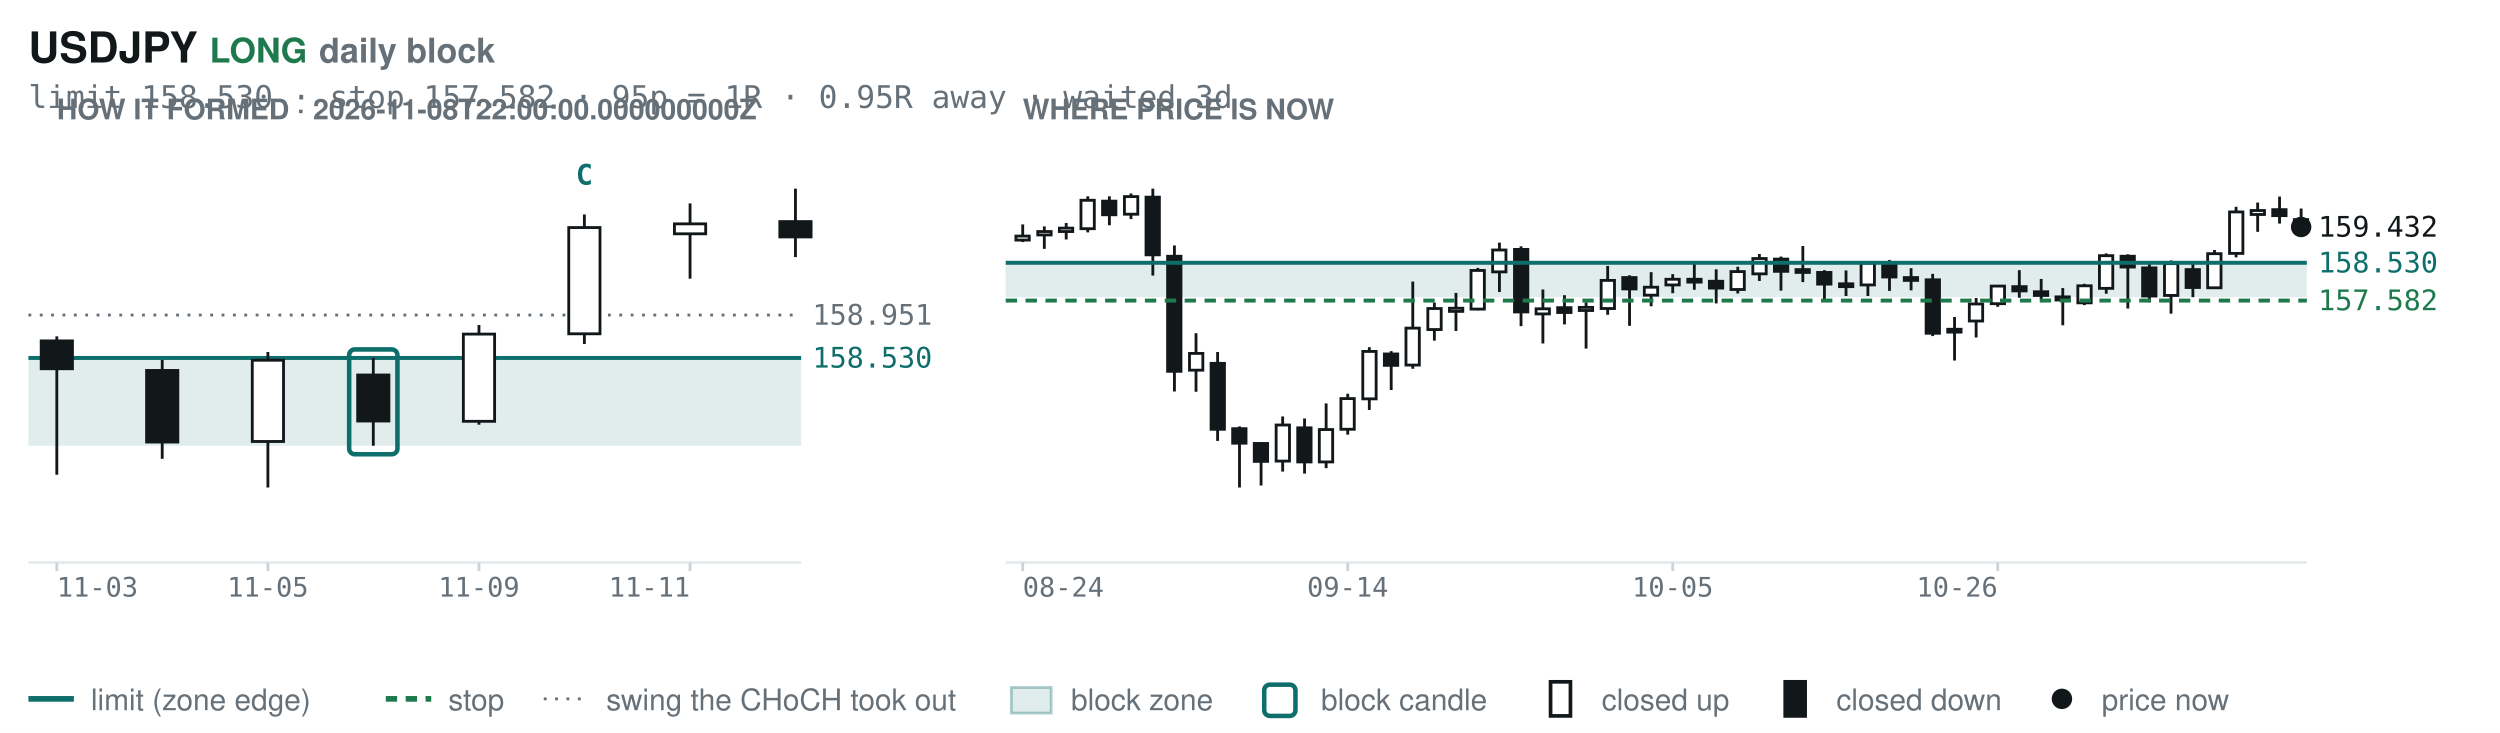
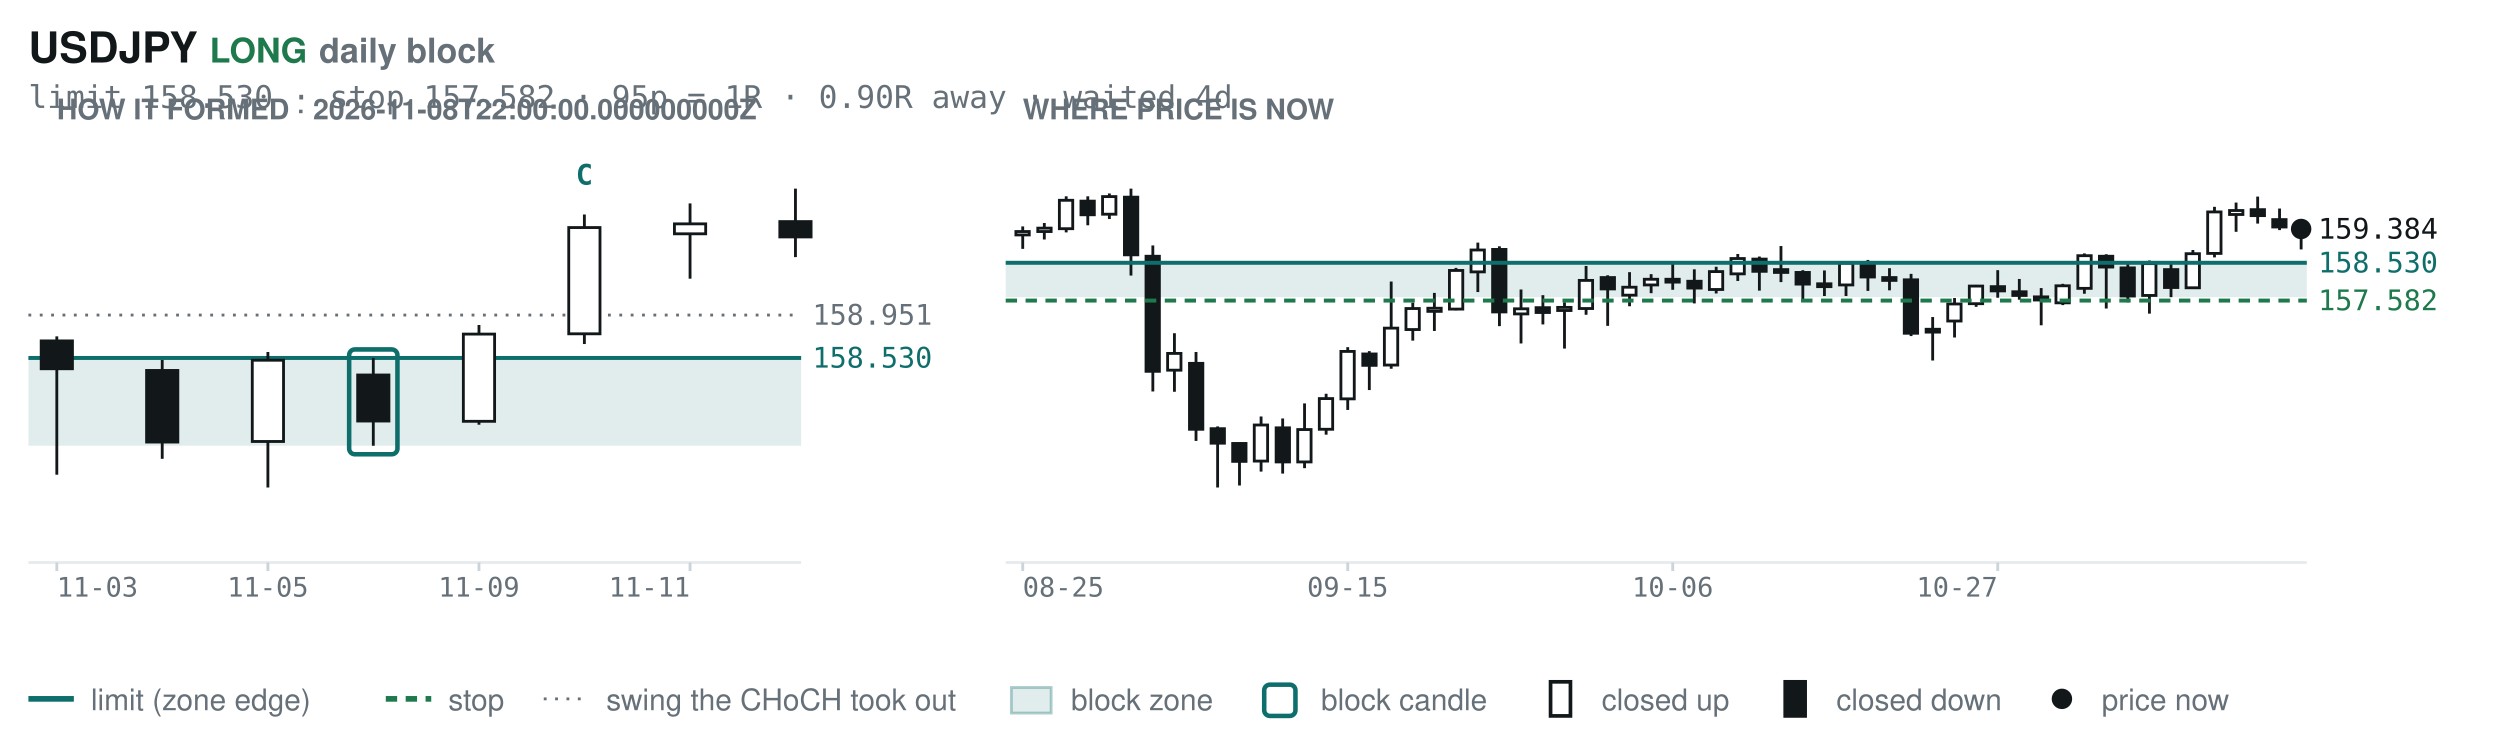
<svg xmlns="http://www.w3.org/2000/svg" viewBox="0 0 880 258" width="880" height="258" role="img" aria-label="USDJPY long order block: the candles that formed it, and where price is now">
  <rect width="880" height="258" fill="#FFFFFF" />
  <text x="10" y="22" fill="#12171A" font-family="system-ui,-apple-system,Segoe UI,Helvetica,Arial,sans-serif" font-size="15" font-weight="700">USDJPY <tspan fill="#1E7A4C" font-size="12">LONG</tspan>
    <tspan fill="#667078" font-size="12">daily block</tspan>
  </text>
-   <text x="10" y="38" fill="#667078" font-family="ui-monospace,SFMono-Regular,Menlo,Consolas,monospace" font-size="11">limit 158.530 · stop 157.582 · 95p = 1R · 0.95R away · waited 3d</text>
+   <text x="10" y="38" fill="#667078" font-family="ui-monospace,SFMono-Regular,Menlo,Consolas,monospace" font-size="11">limit 158.530 · stop 157.582 · 95p = 1R · 0.90R away · waited 4d</text>
  <text x="20" y="42" fill="#667078" font-family="system-ui,-apple-system,Segoe UI,Helvetica,Arial,sans-serif" font-size="10" font-weight="600">HOW IT FORMED · 2026-11-08T22:00:00.000000000Z</text>
  <text x="360" y="42" fill="#667078" font-family="system-ui,-apple-system,Segoe UI,Helvetica,Arial,sans-serif" font-size="10" font-weight="600">WHERE PRICE IS NOW</text>
  <rect x="10.0" y="126.0" width="272.0" height="30.9" fill="#0E6E6B1F" />
  <line x1="10.0" y1="110.9" x2="282.0" y2="110.9" stroke="#667078" stroke-width="1" stroke-dasharray="1 3" />
  <line x1="10.0" y1="126.0" x2="282.0" y2="126.0" stroke="#0E6E6B" stroke-width="1.4" />
  <line x1="20.0" y1="118.4" x2="20.0" y2="167.1" stroke="#12171A" stroke-width="1" />
  <rect x="14.5" y="120.0" width="11.0" height="9.8" fill="#12171A" stroke="#12171A" stroke-width="1" />
  <line x1="57.1" y1="126.7" x2="57.1" y2="161.5" stroke="#12171A" stroke-width="1" />
  <rect x="51.6" y="130.4" width="11.0" height="25.2" fill="#12171A" stroke="#12171A" stroke-width="1" />
  <line x1="94.3" y1="123.9" x2="94.3" y2="171.6" stroke="#12171A" stroke-width="1" />
  <rect x="88.8" y="126.8" width="11.0" height="28.6" fill="#FFFFFF" stroke="#12171A" stroke-width="1" />
  <line x1="131.4" y1="126.0" x2="131.4" y2="156.9" stroke="#12171A" stroke-width="1" />
  <rect x="125.9" y="132.0" width="11.0" height="16.2" fill="#12171A" stroke="#12171A" stroke-width="1" />
  <line x1="168.6" y1="114.4" x2="168.6" y2="149.5" stroke="#12171A" stroke-width="1" />
  <rect x="163.1" y="117.6" width="11.0" height="30.7" fill="#FFFFFF" stroke="#12171A" stroke-width="1" />
  <line x1="205.7" y1="75.5" x2="205.7" y2="121.1" stroke="#12171A" stroke-width="1" />
  <rect x="200.2" y="80.1" width="11.0" height="37.4" fill="#FFFFFF" stroke="#12171A" stroke-width="1" />
  <line x1="242.9" y1="71.6" x2="242.9" y2="98.1" stroke="#12171A" stroke-width="1" />
  <rect x="237.4" y="78.8" width="11.0" height="3.5" fill="#FFFFFF" stroke="#12171A" stroke-width="1" />
  <line x1="280.0" y1="66.4" x2="280.0" y2="90.5" stroke="#12171A" stroke-width="1" />
  <rect x="274.5" y="78.0" width="11.0" height="5.4" fill="#12171A" stroke="#12171A" stroke-width="1" />
  <rect x="122.9" y="123.0" width="17.0" height="36.9" fill="none" stroke="#0E6E6B" stroke-width="1.6" rx="2" />
  <text x="205.7" y="65" fill="#0E6E6B" text-anchor="middle" font-family="ui-monospace,SFMono-Regular,Menlo,Consolas,monospace" font-size="10" font-weight="700">C</text>
  <line x1="10.0" y1="198.0" x2="282.0" y2="198.0" stroke="#E6EBEE" stroke-width="1" />
  <line x1="20.0" y1="198.0" x2="20.0" y2="201.0" stroke="#CBD4D9" stroke-width="1" />
  <text x="20.0" y="210.0" fill="#667078" text-anchor="start" font-family="ui-monospace,SFMono-Regular,Menlo,Consolas,monospace" font-size="9.5">11-03</text>
  <line x1="94.3" y1="198.0" x2="94.3" y2="201.0" stroke="#CBD4D9" stroke-width="1" />
  <text x="94.3" y="210.0" fill="#667078" text-anchor="middle" font-family="ui-monospace,SFMono-Regular,Menlo,Consolas,monospace" font-size="9.5">11-05</text>
  <line x1="168.6" y1="198.0" x2="168.6" y2="201.0" stroke="#CBD4D9" stroke-width="1" />
  <text x="168.6" y="210.0" fill="#667078" text-anchor="middle" font-family="ui-monospace,SFMono-Regular,Menlo,Consolas,monospace" font-size="9.5">11-09</text>
  <line x1="242.9" y1="198.0" x2="242.9" y2="201.0" stroke="#CBD4D9" stroke-width="1" />
  <text x="242.9" y="210.0" fill="#667078" text-anchor="end" font-family="ui-monospace,SFMono-Regular,Menlo,Consolas,monospace" font-size="9.5">11-11</text>
  <text x="286.0" y="129.4" fill="#0E6E6B" font-family="ui-monospace,SFMono-Regular,Menlo,Consolas,monospace" font-size="10">158.530</text>
  <text x="286.0" y="114.3" fill="#667078" font-family="ui-monospace,SFMono-Regular,Menlo,Consolas,monospace" font-size="10">158.951</text>
  <rect x="354.0" y="92.5" width="458.0" height="12.1" fill="#0E6E6B1F" />
-   <line x1="360.0" y1="79.0" x2="360.0" y2="85.2" stroke="#12171A" stroke-width="1" />
-   <rect x="357.6" y="83.1" width="4.7" height="1.4" fill="#FFFFFF" stroke="#12171A" stroke-width="1" />
-   <line x1="367.6" y1="79.7" x2="367.6" y2="87.6" stroke="#12171A" stroke-width="1" />
-   <rect x="365.3" y="81.5" width="4.7" height="1.2" fill="#FFFFFF" stroke="#12171A" stroke-width="1" />
-   <line x1="375.3" y1="78.5" x2="375.3" y2="84.3" stroke="#12171A" stroke-width="1" />
-   <rect x="372.9" y="80.3" width="4.7" height="1.2" fill="#FFFFFF" stroke="#12171A" stroke-width="1" />
-   <line x1="382.9" y1="69.1" x2="382.9" y2="81.8" stroke="#12171A" stroke-width="1" />
-   <rect x="380.5" y="70.5" width="4.7" height="10.0" fill="#FFFFFF" stroke="#12171A" stroke-width="1" />
-   <line x1="390.5" y1="69.1" x2="390.5" y2="79.3" stroke="#12171A" stroke-width="1" />
-   <rect x="388.1" y="70.8" width="4.7" height="4.8" fill="#12171A" stroke="#12171A" stroke-width="1" />
-   <line x1="398.1" y1="68.1" x2="398.1" y2="77.1" stroke="#12171A" stroke-width="1" />
-   <rect x="395.8" y="69.2" width="4.7" height="6.2" fill="#FFFFFF" stroke="#12171A" stroke-width="1" />
-   <line x1="405.8" y1="66.4" x2="405.8" y2="97.0" stroke="#12171A" stroke-width="1" />
-   <rect x="403.4" y="69.4" width="4.7" height="20.3" fill="#12171A" stroke="#12171A" stroke-width="1" />
-   <line x1="413.4" y1="86.4" x2="413.4" y2="137.8" stroke="#12171A" stroke-width="1" />
-   <rect x="411.0" y="90.2" width="4.7" height="40.5" fill="#12171A" stroke="#12171A" stroke-width="1" />
-   <line x1="421.0" y1="117.3" x2="421.0" y2="137.9" stroke="#12171A" stroke-width="1" />
-   <rect x="418.7" y="124.4" width="4.7" height="5.9" fill="#FFFFFF" stroke="#12171A" stroke-width="1" />
-   <line x1="428.6" y1="123.9" x2="428.6" y2="155.2" stroke="#12171A" stroke-width="1" />
-   <rect x="426.3" y="127.9" width="4.7" height="23.2" fill="#12171A" stroke="#12171A" stroke-width="1" />
-   <line x1="436.3" y1="150.1" x2="436.3" y2="171.6" stroke="#12171A" stroke-width="1" />
-   <rect x="433.9" y="150.9" width="4.7" height="5.1" fill="#12171A" stroke="#12171A" stroke-width="1" />
-   <line x1="443.9" y1="155.7" x2="443.9" y2="170.9" stroke="#12171A" stroke-width="1" />
-   <rect x="441.5" y="156.1" width="4.7" height="6.3" fill="#12171A" stroke="#12171A" stroke-width="1" />
-   <line x1="451.5" y1="146.6" x2="451.5" y2="166.0" stroke="#12171A" stroke-width="1" />
-   <rect x="449.2" y="149.6" width="4.7" height="12.7" fill="#FFFFFF" stroke="#12171A" stroke-width="1" />
-   <line x1="459.2" y1="147.3" x2="459.2" y2="166.7" stroke="#12171A" stroke-width="1" />
-   <rect x="456.8" y="150.6" width="4.7" height="12.0" fill="#12171A" stroke="#12171A" stroke-width="1" />
-   <line x1="466.8" y1="142.0" x2="466.8" y2="164.8" stroke="#12171A" stroke-width="1" />
-   <rect x="464.4" y="151.2" width="4.7" height="11.4" fill="#FFFFFF" stroke="#12171A" stroke-width="1" />
-   <line x1="474.4" y1="138.6" x2="474.4" y2="153.0" stroke="#12171A" stroke-width="1" />
-   <rect x="472.0" y="140.3" width="4.7" height="10.8" fill="#FFFFFF" stroke="#12171A" stroke-width="1" />
-   <line x1="482.0" y1="122.2" x2="482.0" y2="144.3" stroke="#12171A" stroke-width="1" />
-   <rect x="479.7" y="123.7" width="4.7" height="16.7" fill="#FFFFFF" stroke="#12171A" stroke-width="1" />
-   <line x1="489.7" y1="123.6" x2="489.7" y2="137.3" stroke="#12171A" stroke-width="1" />
-   <rect x="487.3" y="124.6" width="4.7" height="4.0" fill="#12171A" stroke="#12171A" stroke-width="1" />
-   <line x1="497.3" y1="99.1" x2="497.3" y2="129.8" stroke="#12171A" stroke-width="1" />
-   <rect x="494.9" y="115.5" width="4.7" height="13.0" fill="#FFFFFF" stroke="#12171A" stroke-width="1" />
-   <line x1="504.9" y1="106.5" x2="504.9" y2="119.9" stroke="#12171A" stroke-width="1" />
-   <rect x="502.6" y="108.6" width="4.7" height="7.4" fill="#FFFFFF" stroke="#12171A" stroke-width="1" />
-   <line x1="512.5" y1="103.1" x2="512.5" y2="116.5" stroke="#12171A" stroke-width="1" />
-   <rect x="510.2" y="108.5" width="4.7" height="1.1" fill="#FFFFFF" stroke="#12171A" stroke-width="1" />
-   <line x1="520.2" y1="94.3" x2="520.2" y2="109.2" stroke="#12171A" stroke-width="1" />
-   <rect x="517.8" y="95.2" width="4.7" height="13.6" fill="#FFFFFF" stroke="#12171A" stroke-width="1" />
-   <line x1="527.8" y1="85.4" x2="527.8" y2="102.8" stroke="#12171A" stroke-width="1" />
-   <rect x="525.4" y="88.0" width="4.7" height="7.7" fill="#FFFFFF" stroke="#12171A" stroke-width="1" />
-   <line x1="535.4" y1="86.7" x2="535.4" y2="114.8" stroke="#12171A" stroke-width="1" />
-   <rect x="533.1" y="87.8" width="4.7" height="22.0" fill="#12171A" stroke="#12171A" stroke-width="1" />
-   <line x1="543.1" y1="101.9" x2="543.1" y2="120.9" stroke="#12171A" stroke-width="1" />
-   <rect x="540.7" y="108.7" width="4.7" height="1.8" fill="#FFFFFF" stroke="#12171A" stroke-width="1" />
-   <line x1="550.7" y1="103.9" x2="550.7" y2="114.2" stroke="#12171A" stroke-width="1" />
-   <rect x="548.3" y="108.3" width="4.7" height="1.7" fill="#12171A" stroke="#12171A" stroke-width="1" />
-   <line x1="558.3" y1="106.4" x2="558.3" y2="122.7" stroke="#12171A" stroke-width="1" />
-   <rect x="555.9" y="108.2" width="4.7" height="1.1" fill="#FFFFFF" stroke="#12171A" stroke-width="1" />
-   <line x1="565.9" y1="93.6" x2="565.9" y2="110.8" stroke="#12171A" stroke-width="1" />
-   <rect x="563.6" y="98.7" width="4.7" height="9.9" fill="#FFFFFF" stroke="#12171A" stroke-width="1" />
-   <line x1="573.6" y1="96.9" x2="573.6" y2="114.7" stroke="#12171A" stroke-width="1" />
-   <rect x="571.2" y="97.7" width="4.7" height="4.0" fill="#12171A" stroke="#12171A" stroke-width="1" />
-   <line x1="581.2" y1="95.8" x2="581.2" y2="107.8" stroke="#12171A" stroke-width="1" />
-   <rect x="578.8" y="101.1" width="4.7" height="2.8" fill="#FFFFFF" stroke="#12171A" stroke-width="1" />
-   <line x1="588.8" y1="96.5" x2="588.8" y2="103.2" stroke="#12171A" stroke-width="1" />
-   <rect x="586.4" y="98.3" width="4.7" height="2.0" fill="#FFFFFF" stroke="#12171A" stroke-width="1" />
-   <line x1="596.4" y1="92.8" x2="596.4" y2="102.0" stroke="#12171A" stroke-width="1" />
-   <rect x="594.1" y="98.3" width="4.7" height="1.0" fill="#12171A" stroke="#12171A" stroke-width="1" />
-   <line x1="604.1" y1="94.8" x2="604.1" y2="106.8" stroke="#12171A" stroke-width="1" />
-   <rect x="601.7" y="99.0" width="4.7" height="2.4" fill="#12171A" stroke="#12171A" stroke-width="1" />
-   <line x1="611.7" y1="93.9" x2="611.7" y2="103.3" stroke="#12171A" stroke-width="1" />
-   <rect x="609.3" y="95.6" width="4.7" height="6.3" fill="#FFFFFF" stroke="#12171A" stroke-width="1" />
-   <line x1="619.3" y1="89.4" x2="619.3" y2="98.9" stroke="#12171A" stroke-width="1" />
-   <rect x="617.0" y="91.0" width="4.7" height="5.4" fill="#FFFFFF" stroke="#12171A" stroke-width="1" />
-   <line x1="626.9" y1="90.3" x2="626.9" y2="102.3" stroke="#12171A" stroke-width="1" />
-   <rect x="624.6" y="91.2" width="4.7" height="4.3" fill="#12171A" stroke="#12171A" stroke-width="1" />
-   <line x1="634.6" y1="86.6" x2="634.6" y2="99.3" stroke="#12171A" stroke-width="1" />
-   <rect x="632.2" y="94.9" width="4.7" height="1.0" fill="#12171A" stroke="#12171A" stroke-width="1" />
-   <line x1="642.2" y1="95.1" x2="642.2" y2="106.3" stroke="#12171A" stroke-width="1" />
-   <rect x="639.8" y="95.9" width="4.7" height="4.1" fill="#12171A" stroke="#12171A" stroke-width="1" />
-   <line x1="649.8" y1="95.2" x2="649.8" y2="104.2" stroke="#12171A" stroke-width="1" />
-   <rect x="647.5" y="99.9" width="4.7" height="1.0" fill="#FFFFFF" stroke="#12171A" stroke-width="1" />
-   <line x1="657.5" y1="92.2" x2="657.5" y2="104.2" stroke="#12171A" stroke-width="1" />
-   <rect x="655.1" y="92.6" width="4.7" height="7.7" fill="#FFFFFF" stroke="#12171A" stroke-width="1" />
-   <line x1="665.1" y1="91.5" x2="665.1" y2="102.4" stroke="#12171A" stroke-width="1" />
-   <rect x="662.7" y="93.1" width="4.7" height="4.4" fill="#12171A" stroke="#12171A" stroke-width="1" />
-   <line x1="672.7" y1="94.4" x2="672.7" y2="102.2" stroke="#12171A" stroke-width="1" />
-   <rect x="670.3" y="97.7" width="4.7" height="1.0" fill="#12171A" stroke="#12171A" stroke-width="1" />
-   <line x1="680.3" y1="96.4" x2="680.3" y2="118.3" stroke="#12171A" stroke-width="1" />
-   <rect x="678.0" y="98.5" width="4.7" height="18.8" fill="#12171A" stroke="#12171A" stroke-width="1" />
-   <line x1="688.0" y1="111.6" x2="688.0" y2="126.9" stroke="#12171A" stroke-width="1" />
-   <rect x="685.6" y="115.9" width="4.7" height="1.0" fill="#FFFFFF" stroke="#12171A" stroke-width="1" />
-   <line x1="695.6" y1="104.9" x2="695.6" y2="118.8" stroke="#12171A" stroke-width="1" />
-   <rect x="693.2" y="107.0" width="4.7" height="6.0" fill="#FFFFFF" stroke="#12171A" stroke-width="1" />
-   <line x1="703.2" y1="100.3" x2="703.2" y2="108.0" stroke="#12171A" stroke-width="1" />
-   <rect x="700.9" y="100.7" width="4.7" height="6.2" fill="#FFFFFF" stroke="#12171A" stroke-width="1" />
-   <line x1="710.8" y1="95.1" x2="710.8" y2="104.8" stroke="#12171A" stroke-width="1" />
-   <rect x="708.5" y="100.9" width="4.7" height="1.5" fill="#12171A" stroke="#12171A" stroke-width="1" />
-   <line x1="718.5" y1="98.2" x2="718.5" y2="105.5" stroke="#12171A" stroke-width="1" />
-   <rect x="716.1" y="102.7" width="4.7" height="1.3" fill="#12171A" stroke="#12171A" stroke-width="1" />
-   <line x1="726.1" y1="101.4" x2="726.1" y2="114.5" stroke="#12171A" stroke-width="1" />
-   <rect x="723.7" y="104.5" width="4.7" height="1.1" fill="#12171A" stroke="#12171A" stroke-width="1" />
-   <line x1="733.7" y1="99.9" x2="733.7" y2="107.4" stroke="#12171A" stroke-width="1" />
-   <rect x="731.4" y="100.6" width="4.7" height="6.0" fill="#FFFFFF" stroke="#12171A" stroke-width="1" />
-   <line x1="741.4" y1="89.2" x2="741.4" y2="103.4" stroke="#12171A" stroke-width="1" />
-   <rect x="739.0" y="90.0" width="4.7" height="11.5" fill="#FFFFFF" stroke="#12171A" stroke-width="1" />
-   <line x1="749.0" y1="89.5" x2="749.0" y2="108.6" stroke="#12171A" stroke-width="1" />
-   <rect x="746.6" y="90.2" width="4.7" height="3.8" fill="#12171A" stroke="#12171A" stroke-width="1" />
-   <line x1="756.6" y1="92.8" x2="756.6" y2="106.4" stroke="#12171A" stroke-width="1" />
-   <rect x="754.2" y="94.3" width="4.7" height="9.9" fill="#12171A" stroke="#12171A" stroke-width="1" />
-   <line x1="764.2" y1="91.7" x2="764.2" y2="110.4" stroke="#12171A" stroke-width="1" />
-   <rect x="761.9" y="92.8" width="4.7" height="11.2" fill="#FFFFFF" stroke="#12171A" stroke-width="1" />
-   <line x1="771.9" y1="92.5" x2="771.9" y2="104.6" stroke="#12171A" stroke-width="1" />
-   <rect x="769.5" y="94.9" width="4.7" height="6.3" fill="#12171A" stroke="#12171A" stroke-width="1" />
-   <line x1="779.5" y1="88.0" x2="779.5" y2="101.7" stroke="#12171A" stroke-width="1" />
-   <rect x="777.1" y="89.3" width="4.7" height="12.0" fill="#FFFFFF" stroke="#12171A" stroke-width="1" />
-   <line x1="787.1" y1="72.8" x2="787.1" y2="90.6" stroke="#12171A" stroke-width="1" />
-   <rect x="784.8" y="74.6" width="4.7" height="14.6" fill="#FFFFFF" stroke="#12171A" stroke-width="1" />
-   <line x1="794.7" y1="71.3" x2="794.7" y2="81.6" stroke="#12171A" stroke-width="1" />
-   <rect x="792.4" y="74.1" width="4.7" height="1.4" fill="#FFFFFF" stroke="#12171A" stroke-width="1" />
-   <line x1="802.4" y1="69.2" x2="802.4" y2="78.7" stroke="#12171A" stroke-width="1" />
-   <rect x="800.0" y="73.8" width="4.7" height="2.1" fill="#12171A" stroke="#12171A" stroke-width="1" />
-   <line x1="810.0" y1="73.4" x2="810.0" y2="81.0" stroke="#12171A" stroke-width="1" />
-   <rect x="807.6" y="77.3" width="4.7" height="2.6" fill="#12171A" stroke="#12171A" stroke-width="1" />
+   <line x1="360.0" y1="79.7" x2="360.0" y2="87.6" stroke="#12171A" stroke-width="1" />
+   <rect x="357.6" y="81.5" width="4.7" height="1.2" fill="#FFFFFF" stroke="#12171A" stroke-width="1" />
+   <line x1="367.6" y1="78.5" x2="367.6" y2="84.3" stroke="#12171A" stroke-width="1" />
+   <rect x="365.3" y="80.3" width="4.7" height="1.2" fill="#FFFFFF" stroke="#12171A" stroke-width="1" />
+   <line x1="375.3" y1="69.1" x2="375.3" y2="81.8" stroke="#12171A" stroke-width="1" />
+   <rect x="372.9" y="70.5" width="4.7" height="10.0" fill="#FFFFFF" stroke="#12171A" stroke-width="1" />
+   <line x1="382.9" y1="69.1" x2="382.9" y2="79.3" stroke="#12171A" stroke-width="1" />
+   <rect x="380.5" y="70.8" width="4.7" height="4.8" fill="#12171A" stroke="#12171A" stroke-width="1" />
+   <line x1="390.5" y1="68.1" x2="390.5" y2="77.1" stroke="#12171A" stroke-width="1" />
+   <rect x="388.1" y="69.2" width="4.7" height="6.2" fill="#FFFFFF" stroke="#12171A" stroke-width="1" />
+   <line x1="398.1" y1="66.4" x2="398.1" y2="97.0" stroke="#12171A" stroke-width="1" />
+   <rect x="395.8" y="69.4" width="4.7" height="20.3" fill="#12171A" stroke="#12171A" stroke-width="1" />
+   <line x1="405.8" y1="86.4" x2="405.8" y2="137.8" stroke="#12171A" stroke-width="1" />
+   <rect x="403.4" y="90.2" width="4.7" height="40.5" fill="#12171A" stroke="#12171A" stroke-width="1" />
+   <line x1="413.4" y1="117.3" x2="413.4" y2="137.9" stroke="#12171A" stroke-width="1" />
+   <rect x="411.0" y="124.4" width="4.7" height="5.9" fill="#FFFFFF" stroke="#12171A" stroke-width="1" />
+   <line x1="421.0" y1="123.9" x2="421.0" y2="155.2" stroke="#12171A" stroke-width="1" />
+   <rect x="418.7" y="127.9" width="4.7" height="23.2" fill="#12171A" stroke="#12171A" stroke-width="1" />
+   <line x1="428.6" y1="150.1" x2="428.6" y2="171.6" stroke="#12171A" stroke-width="1" />
+   <rect x="426.3" y="150.9" width="4.7" height="5.1" fill="#12171A" stroke="#12171A" stroke-width="1" />
+   <line x1="436.3" y1="155.7" x2="436.3" y2="170.9" stroke="#12171A" stroke-width="1" />
+   <rect x="433.9" y="156.1" width="4.7" height="6.3" fill="#12171A" stroke="#12171A" stroke-width="1" />
+   <line x1="443.9" y1="146.6" x2="443.9" y2="166.0" stroke="#12171A" stroke-width="1" />
+   <rect x="441.5" y="149.6" width="4.7" height="12.7" fill="#FFFFFF" stroke="#12171A" stroke-width="1" />
+   <line x1="451.5" y1="147.3" x2="451.5" y2="166.7" stroke="#12171A" stroke-width="1" />
+   <rect x="449.2" y="150.6" width="4.7" height="12.0" fill="#12171A" stroke="#12171A" stroke-width="1" />
+   <line x1="459.2" y1="142.0" x2="459.2" y2="164.8" stroke="#12171A" stroke-width="1" />
+   <rect x="456.8" y="151.2" width="4.7" height="11.4" fill="#FFFFFF" stroke="#12171A" stroke-width="1" />
+   <line x1="466.8" y1="138.6" x2="466.8" y2="153.0" stroke="#12171A" stroke-width="1" />
+   <rect x="464.4" y="140.3" width="4.7" height="10.8" fill="#FFFFFF" stroke="#12171A" stroke-width="1" />
+   <line x1="474.4" y1="122.2" x2="474.4" y2="144.3" stroke="#12171A" stroke-width="1" />
+   <rect x="472.0" y="123.7" width="4.7" height="16.7" fill="#FFFFFF" stroke="#12171A" stroke-width="1" />
+   <line x1="482.0" y1="123.6" x2="482.0" y2="137.3" stroke="#12171A" stroke-width="1" />
+   <rect x="479.7" y="124.6" width="4.7" height="4.0" fill="#12171A" stroke="#12171A" stroke-width="1" />
+   <line x1="489.7" y1="99.1" x2="489.7" y2="129.8" stroke="#12171A" stroke-width="1" />
+   <rect x="487.3" y="115.5" width="4.7" height="13.0" fill="#FFFFFF" stroke="#12171A" stroke-width="1" />
+   <line x1="497.3" y1="106.5" x2="497.3" y2="119.9" stroke="#12171A" stroke-width="1" />
+   <rect x="494.9" y="108.6" width="4.7" height="7.4" fill="#FFFFFF" stroke="#12171A" stroke-width="1" />
+   <line x1="504.9" y1="103.1" x2="504.9" y2="116.5" stroke="#12171A" stroke-width="1" />
+   <rect x="502.6" y="108.5" width="4.7" height="1.1" fill="#FFFFFF" stroke="#12171A" stroke-width="1" />
+   <line x1="512.5" y1="94.3" x2="512.5" y2="109.2" stroke="#12171A" stroke-width="1" />
+   <rect x="510.2" y="95.2" width="4.7" height="13.6" fill="#FFFFFF" stroke="#12171A" stroke-width="1" />
+   <line x1="520.2" y1="85.4" x2="520.2" y2="102.8" stroke="#12171A" stroke-width="1" />
+   <rect x="517.8" y="88.0" width="4.7" height="7.7" fill="#FFFFFF" stroke="#12171A" stroke-width="1" />
+   <line x1="527.8" y1="86.7" x2="527.8" y2="114.8" stroke="#12171A" stroke-width="1" />
+   <rect x="525.4" y="87.8" width="4.7" height="22.0" fill="#12171A" stroke="#12171A" stroke-width="1" />
+   <line x1="535.4" y1="101.9" x2="535.4" y2="120.9" stroke="#12171A" stroke-width="1" />
+   <rect x="533.1" y="108.7" width="4.7" height="1.8" fill="#FFFFFF" stroke="#12171A" stroke-width="1" />
+   <line x1="543.1" y1="103.9" x2="543.1" y2="114.2" stroke="#12171A" stroke-width="1" />
+   <rect x="540.7" y="108.3" width="4.7" height="1.7" fill="#12171A" stroke="#12171A" stroke-width="1" />
+   <line x1="550.7" y1="106.4" x2="550.7" y2="122.7" stroke="#12171A" stroke-width="1" />
+   <rect x="548.3" y="108.2" width="4.7" height="1.1" fill="#FFFFFF" stroke="#12171A" stroke-width="1" />
+   <line x1="558.3" y1="93.6" x2="558.3" y2="110.8" stroke="#12171A" stroke-width="1" />
+   <rect x="555.9" y="98.7" width="4.7" height="9.9" fill="#FFFFFF" stroke="#12171A" stroke-width="1" />
+   <line x1="565.9" y1="96.9" x2="565.9" y2="114.7" stroke="#12171A" stroke-width="1" />
+   <rect x="563.6" y="97.7" width="4.7" height="4.0" fill="#12171A" stroke="#12171A" stroke-width="1" />
+   <line x1="573.6" y1="95.8" x2="573.6" y2="107.8" stroke="#12171A" stroke-width="1" />
+   <rect x="571.2" y="101.1" width="4.7" height="2.8" fill="#FFFFFF" stroke="#12171A" stroke-width="1" />
+   <line x1="581.2" y1="96.5" x2="581.2" y2="103.2" stroke="#12171A" stroke-width="1" />
+   <rect x="578.8" y="98.3" width="4.7" height="2.0" fill="#FFFFFF" stroke="#12171A" stroke-width="1" />
+   <line x1="588.8" y1="92.8" x2="588.8" y2="102.0" stroke="#12171A" stroke-width="1" />
+   <rect x="586.4" y="98.3" width="4.7" height="1.0" fill="#12171A" stroke="#12171A" stroke-width="1" />
+   <line x1="596.4" y1="94.8" x2="596.4" y2="106.8" stroke="#12171A" stroke-width="1" />
+   <rect x="594.1" y="99.0" width="4.7" height="2.4" fill="#12171A" stroke="#12171A" stroke-width="1" />
+   <line x1="604.1" y1="93.9" x2="604.1" y2="103.3" stroke="#12171A" stroke-width="1" />
+   <rect x="601.7" y="95.6" width="4.7" height="6.3" fill="#FFFFFF" stroke="#12171A" stroke-width="1" />
+   <line x1="611.7" y1="89.4" x2="611.7" y2="98.9" stroke="#12171A" stroke-width="1" />
+   <rect x="609.3" y="91.0" width="4.7" height="5.4" fill="#FFFFFF" stroke="#12171A" stroke-width="1" />
+   <line x1="619.3" y1="90.3" x2="619.3" y2="102.3" stroke="#12171A" stroke-width="1" />
+   <rect x="617.0" y="91.2" width="4.7" height="4.3" fill="#12171A" stroke="#12171A" stroke-width="1" />
+   <line x1="626.9" y1="86.6" x2="626.9" y2="99.3" stroke="#12171A" stroke-width="1" />
+   <rect x="624.6" y="94.9" width="4.7" height="1.0" fill="#12171A" stroke="#12171A" stroke-width="1" />
+   <line x1="634.6" y1="95.1" x2="634.6" y2="106.3" stroke="#12171A" stroke-width="1" />
+   <rect x="632.2" y="95.9" width="4.7" height="4.1" fill="#12171A" stroke="#12171A" stroke-width="1" />
+   <line x1="642.2" y1="95.2" x2="642.2" y2="104.2" stroke="#12171A" stroke-width="1" />
+   <rect x="639.8" y="99.9" width="4.7" height="1.0" fill="#FFFFFF" stroke="#12171A" stroke-width="1" />
+   <line x1="649.8" y1="92.2" x2="649.8" y2="104.2" stroke="#12171A" stroke-width="1" />
+   <rect x="647.5" y="92.6" width="4.7" height="7.7" fill="#FFFFFF" stroke="#12171A" stroke-width="1" />
+   <line x1="657.5" y1="91.5" x2="657.5" y2="102.4" stroke="#12171A" stroke-width="1" />
+   <rect x="655.1" y="93.1" width="4.7" height="4.4" fill="#12171A" stroke="#12171A" stroke-width="1" />
+   <line x1="665.1" y1="94.4" x2="665.1" y2="102.2" stroke="#12171A" stroke-width="1" />
+   <rect x="662.7" y="97.7" width="4.7" height="1.0" fill="#12171A" stroke="#12171A" stroke-width="1" />
+   <line x1="672.7" y1="96.4" x2="672.7" y2="118.3" stroke="#12171A" stroke-width="1" />
+   <rect x="670.3" y="98.5" width="4.7" height="18.8" fill="#12171A" stroke="#12171A" stroke-width="1" />
+   <line x1="680.3" y1="111.6" x2="680.3" y2="126.9" stroke="#12171A" stroke-width="1" />
+   <rect x="678.0" y="115.9" width="4.7" height="1.0" fill="#FFFFFF" stroke="#12171A" stroke-width="1" />
+   <line x1="688.0" y1="104.9" x2="688.0" y2="118.8" stroke="#12171A" stroke-width="1" />
+   <rect x="685.6" y="107.0" width="4.7" height="6.0" fill="#FFFFFF" stroke="#12171A" stroke-width="1" />
+   <line x1="695.6" y1="100.3" x2="695.6" y2="108.0" stroke="#12171A" stroke-width="1" />
+   <rect x="693.2" y="100.7" width="4.7" height="6.2" fill="#FFFFFF" stroke="#12171A" stroke-width="1" />
+   <line x1="703.2" y1="95.1" x2="703.2" y2="104.8" stroke="#12171A" stroke-width="1" />
+   <rect x="700.9" y="100.9" width="4.7" height="1.5" fill="#12171A" stroke="#12171A" stroke-width="1" />
+   <line x1="710.8" y1="98.2" x2="710.8" y2="105.5" stroke="#12171A" stroke-width="1" />
+   <rect x="708.5" y="102.7" width="4.7" height="1.3" fill="#12171A" stroke="#12171A" stroke-width="1" />
+   <line x1="718.5" y1="101.4" x2="718.5" y2="114.5" stroke="#12171A" stroke-width="1" />
+   <rect x="716.1" y="104.5" width="4.7" height="1.1" fill="#12171A" stroke="#12171A" stroke-width="1" />
+   <line x1="726.1" y1="99.9" x2="726.1" y2="107.4" stroke="#12171A" stroke-width="1" />
+   <rect x="723.7" y="100.6" width="4.7" height="6.0" fill="#FFFFFF" stroke="#12171A" stroke-width="1" />
+   <line x1="733.7" y1="89.2" x2="733.7" y2="103.4" stroke="#12171A" stroke-width="1" />
+   <rect x="731.4" y="90.0" width="4.7" height="11.5" fill="#FFFFFF" stroke="#12171A" stroke-width="1" />
+   <line x1="741.4" y1="89.5" x2="741.4" y2="108.6" stroke="#12171A" stroke-width="1" />
+   <rect x="739.0" y="90.2" width="4.7" height="3.8" fill="#12171A" stroke="#12171A" stroke-width="1" />
+   <line x1="749.0" y1="92.8" x2="749.0" y2="106.4" stroke="#12171A" stroke-width="1" />
+   <rect x="746.6" y="94.3" width="4.7" height="9.9" fill="#12171A" stroke="#12171A" stroke-width="1" />
+   <line x1="756.6" y1="91.7" x2="756.6" y2="110.4" stroke="#12171A" stroke-width="1" />
+   <rect x="754.2" y="92.8" width="4.7" height="11.2" fill="#FFFFFF" stroke="#12171A" stroke-width="1" />
+   <line x1="764.2" y1="92.5" x2="764.2" y2="104.6" stroke="#12171A" stroke-width="1" />
+   <rect x="761.9" y="94.9" width="4.7" height="6.3" fill="#12171A" stroke="#12171A" stroke-width="1" />
+   <line x1="771.9" y1="88.0" x2="771.9" y2="101.7" stroke="#12171A" stroke-width="1" />
+   <rect x="769.5" y="89.3" width="4.7" height="12.0" fill="#FFFFFF" stroke="#12171A" stroke-width="1" />
+   <line x1="779.5" y1="72.8" x2="779.5" y2="90.6" stroke="#12171A" stroke-width="1" />
+   <rect x="777.1" y="74.6" width="4.7" height="14.6" fill="#FFFFFF" stroke="#12171A" stroke-width="1" />
+   <line x1="787.1" y1="71.3" x2="787.1" y2="81.6" stroke="#12171A" stroke-width="1" />
+   <rect x="784.8" y="74.1" width="4.7" height="1.4" fill="#FFFFFF" stroke="#12171A" stroke-width="1" />
+   <line x1="794.7" y1="69.2" x2="794.7" y2="78.7" stroke="#12171A" stroke-width="1" />
+   <rect x="792.4" y="73.8" width="4.7" height="2.1" fill="#12171A" stroke="#12171A" stroke-width="1" />
+   <line x1="802.4" y1="73.4" x2="802.4" y2="81.0" stroke="#12171A" stroke-width="1" />
+   <rect x="800.0" y="77.3" width="4.7" height="2.6" fill="#12171A" stroke="#12171A" stroke-width="1" />
+   <line x1="810.0" y1="77.4" x2="810.0" y2="87.8" stroke="#12171A" stroke-width="1" />
+   <rect x="807.6" y="79.5" width="4.7" height="1.1" fill="#12171A" stroke="#12171A" stroke-width="1" />
  <line x1="354.0" y1="92.5" x2="812.0" y2="92.5" stroke="#0E6E6B" stroke-width="1.4" />
  <line x1="354.0" y1="105.8" x2="812.0" y2="105.8" stroke="#1E7A4C" stroke-width="1.4" stroke-dasharray="4 3" />
-   <circle cx="810.0" cy="79.9" r="3.6" fill="#12171A" />
+   <circle cx="810.0" cy="80.6" r="3.6" fill="#12171A" />
  <line x1="354.0" y1="198.0" x2="812.0" y2="198.0" stroke="#E6EBEE" stroke-width="1" />
  <line x1="360.0" y1="198.0" x2="360.0" y2="201.0" stroke="#CBD4D9" stroke-width="1" />
-   <text x="360.0" y="210.0" fill="#667078" text-anchor="start" font-family="ui-monospace,SFMono-Regular,Menlo,Consolas,monospace" font-size="9.5">08-24</text>
+   <text x="360.0" y="210.0" fill="#667078" text-anchor="start" font-family="ui-monospace,SFMono-Regular,Menlo,Consolas,monospace" font-size="9.5">08-25</text>
  <line x1="474.4" y1="198.0" x2="474.4" y2="201.0" stroke="#CBD4D9" stroke-width="1" />
-   <text x="474.4" y="210.0" fill="#667078" text-anchor="middle" font-family="ui-monospace,SFMono-Regular,Menlo,Consolas,monospace" font-size="9.5">09-14</text>
+   <text x="474.4" y="210.0" fill="#667078" text-anchor="middle" font-family="ui-monospace,SFMono-Regular,Menlo,Consolas,monospace" font-size="9.5">09-15</text>
  <line x1="588.8" y1="198.0" x2="588.8" y2="201.0" stroke="#CBD4D9" stroke-width="1" />
-   <text x="588.8" y="210.0" fill="#667078" text-anchor="middle" font-family="ui-monospace,SFMono-Regular,Menlo,Consolas,monospace" font-size="9.5">10-05</text>
+   <text x="588.8" y="210.0" fill="#667078" text-anchor="middle" font-family="ui-monospace,SFMono-Regular,Menlo,Consolas,monospace" font-size="9.5">10-06</text>
  <line x1="703.2" y1="198.0" x2="703.2" y2="201.0" stroke="#CBD4D9" stroke-width="1" />
-   <text x="703.2" y="210.0" fill="#667078" text-anchor="end" font-family="ui-monospace,SFMono-Regular,Menlo,Consolas,monospace" font-size="9.5">10-26</text>
+   <text x="703.2" y="210.0" fill="#667078" text-anchor="end" font-family="ui-monospace,SFMono-Regular,Menlo,Consolas,monospace" font-size="9.5">10-27</text>
  <text x="816.0" y="95.9" fill="#0E6E6B" font-family="ui-monospace,SFMono-Regular,Menlo,Consolas,monospace" font-size="10">158.530</text>
  <text x="816.0" y="109.2" fill="#1E7A4C" font-family="ui-monospace,SFMono-Regular,Menlo,Consolas,monospace" font-size="10">157.582</text>
-   <text x="816.0" y="83.3" fill="#12171A" font-family="ui-monospace,SFMono-Regular,Menlo,Consolas,monospace" font-size="10">159.432</text>
+   <text x="816.0" y="84.0" fill="#12171A" font-family="ui-monospace,SFMono-Regular,Menlo,Consolas,monospace" font-size="10">159.384</text>
  <g transform="translate(10.0,242)">
    <line x1="0" y1="4" x2="16" y2="4" stroke="#0E6E6B" stroke-width="2" />
    <text x="22" y="8" fill="#667078" font-family="system-ui,-apple-system,Segoe UI,Helvetica,Arial,sans-serif" font-size="10.5">limit (zone edge)</text>
  </g>
  <g transform="translate(135.8,242)">
    <line x1="0" y1="4" x2="16" y2="4" stroke="#1E7A4C" stroke-width="2" stroke-dasharray="4 3" />
    <text x="22" y="8" fill="#667078" font-family="system-ui,-apple-system,Segoe UI,Helvetica,Arial,sans-serif" font-size="10.5">stop</text>
  </g>
  <g transform="translate(191.4,242)">
    <line x1="0" y1="4" x2="16" y2="4" stroke="#667078" stroke-width="1" stroke-dasharray="1 3" />
    <text x="22" y="8" fill="#667078" font-family="system-ui,-apple-system,Segoe UI,Helvetica,Arial,sans-serif" font-size="10.5">swing the CHoCH took out</text>
  </g>
  <g transform="translate(355.0,242)">
    <rect x="1" y="0" width="14" height="9" fill="#0E6E6B1F" stroke="#0E6E6B55" />
    <text x="22" y="8" fill="#667078" font-family="system-ui,-apple-system,Segoe UI,Helvetica,Arial,sans-serif" font-size="10.5">block zone</text>
  </g>
  <g transform="translate(443.0,242)">
    <rect x="2" y="-1" width="11" height="11" fill="none" stroke="#0E6E6B" stroke-width="1.6" rx="2" />
    <text x="22" y="8" fill="#667078" font-family="system-ui,-apple-system,Segoe UI,Helvetica,Arial,sans-serif" font-size="10.5">block candle</text>
  </g>
  <g transform="translate(541.8,242)">
    <rect x="4" y="-2" width="7" height="12" fill="#FFFFFF" stroke="#12171A" stroke-width="1.3" />
    <text x="22" y="8" fill="#667078" font-family="system-ui,-apple-system,Segoe UI,Helvetica,Arial,sans-serif" font-size="10.5">closed up</text>
  </g>
  <g transform="translate(624.4,242)">
    <rect x="4" y="-2" width="7" height="12" fill="#12171A" stroke="#12171A" stroke-width="1.3" />
    <text x="22" y="8" fill="#667078" font-family="system-ui,-apple-system,Segoe UI,Helvetica,Arial,sans-serif" font-size="10.5">closed down</text>
  </g>
  <g transform="translate(717.8,242)">
    <circle cx="8" cy="4" r="3.6" fill="#12171A" />
    <text x="22" y="8" fill="#667078" font-family="system-ui,-apple-system,Segoe UI,Helvetica,Arial,sans-serif" font-size="10.5">price now</text>
  </g>
</svg>
